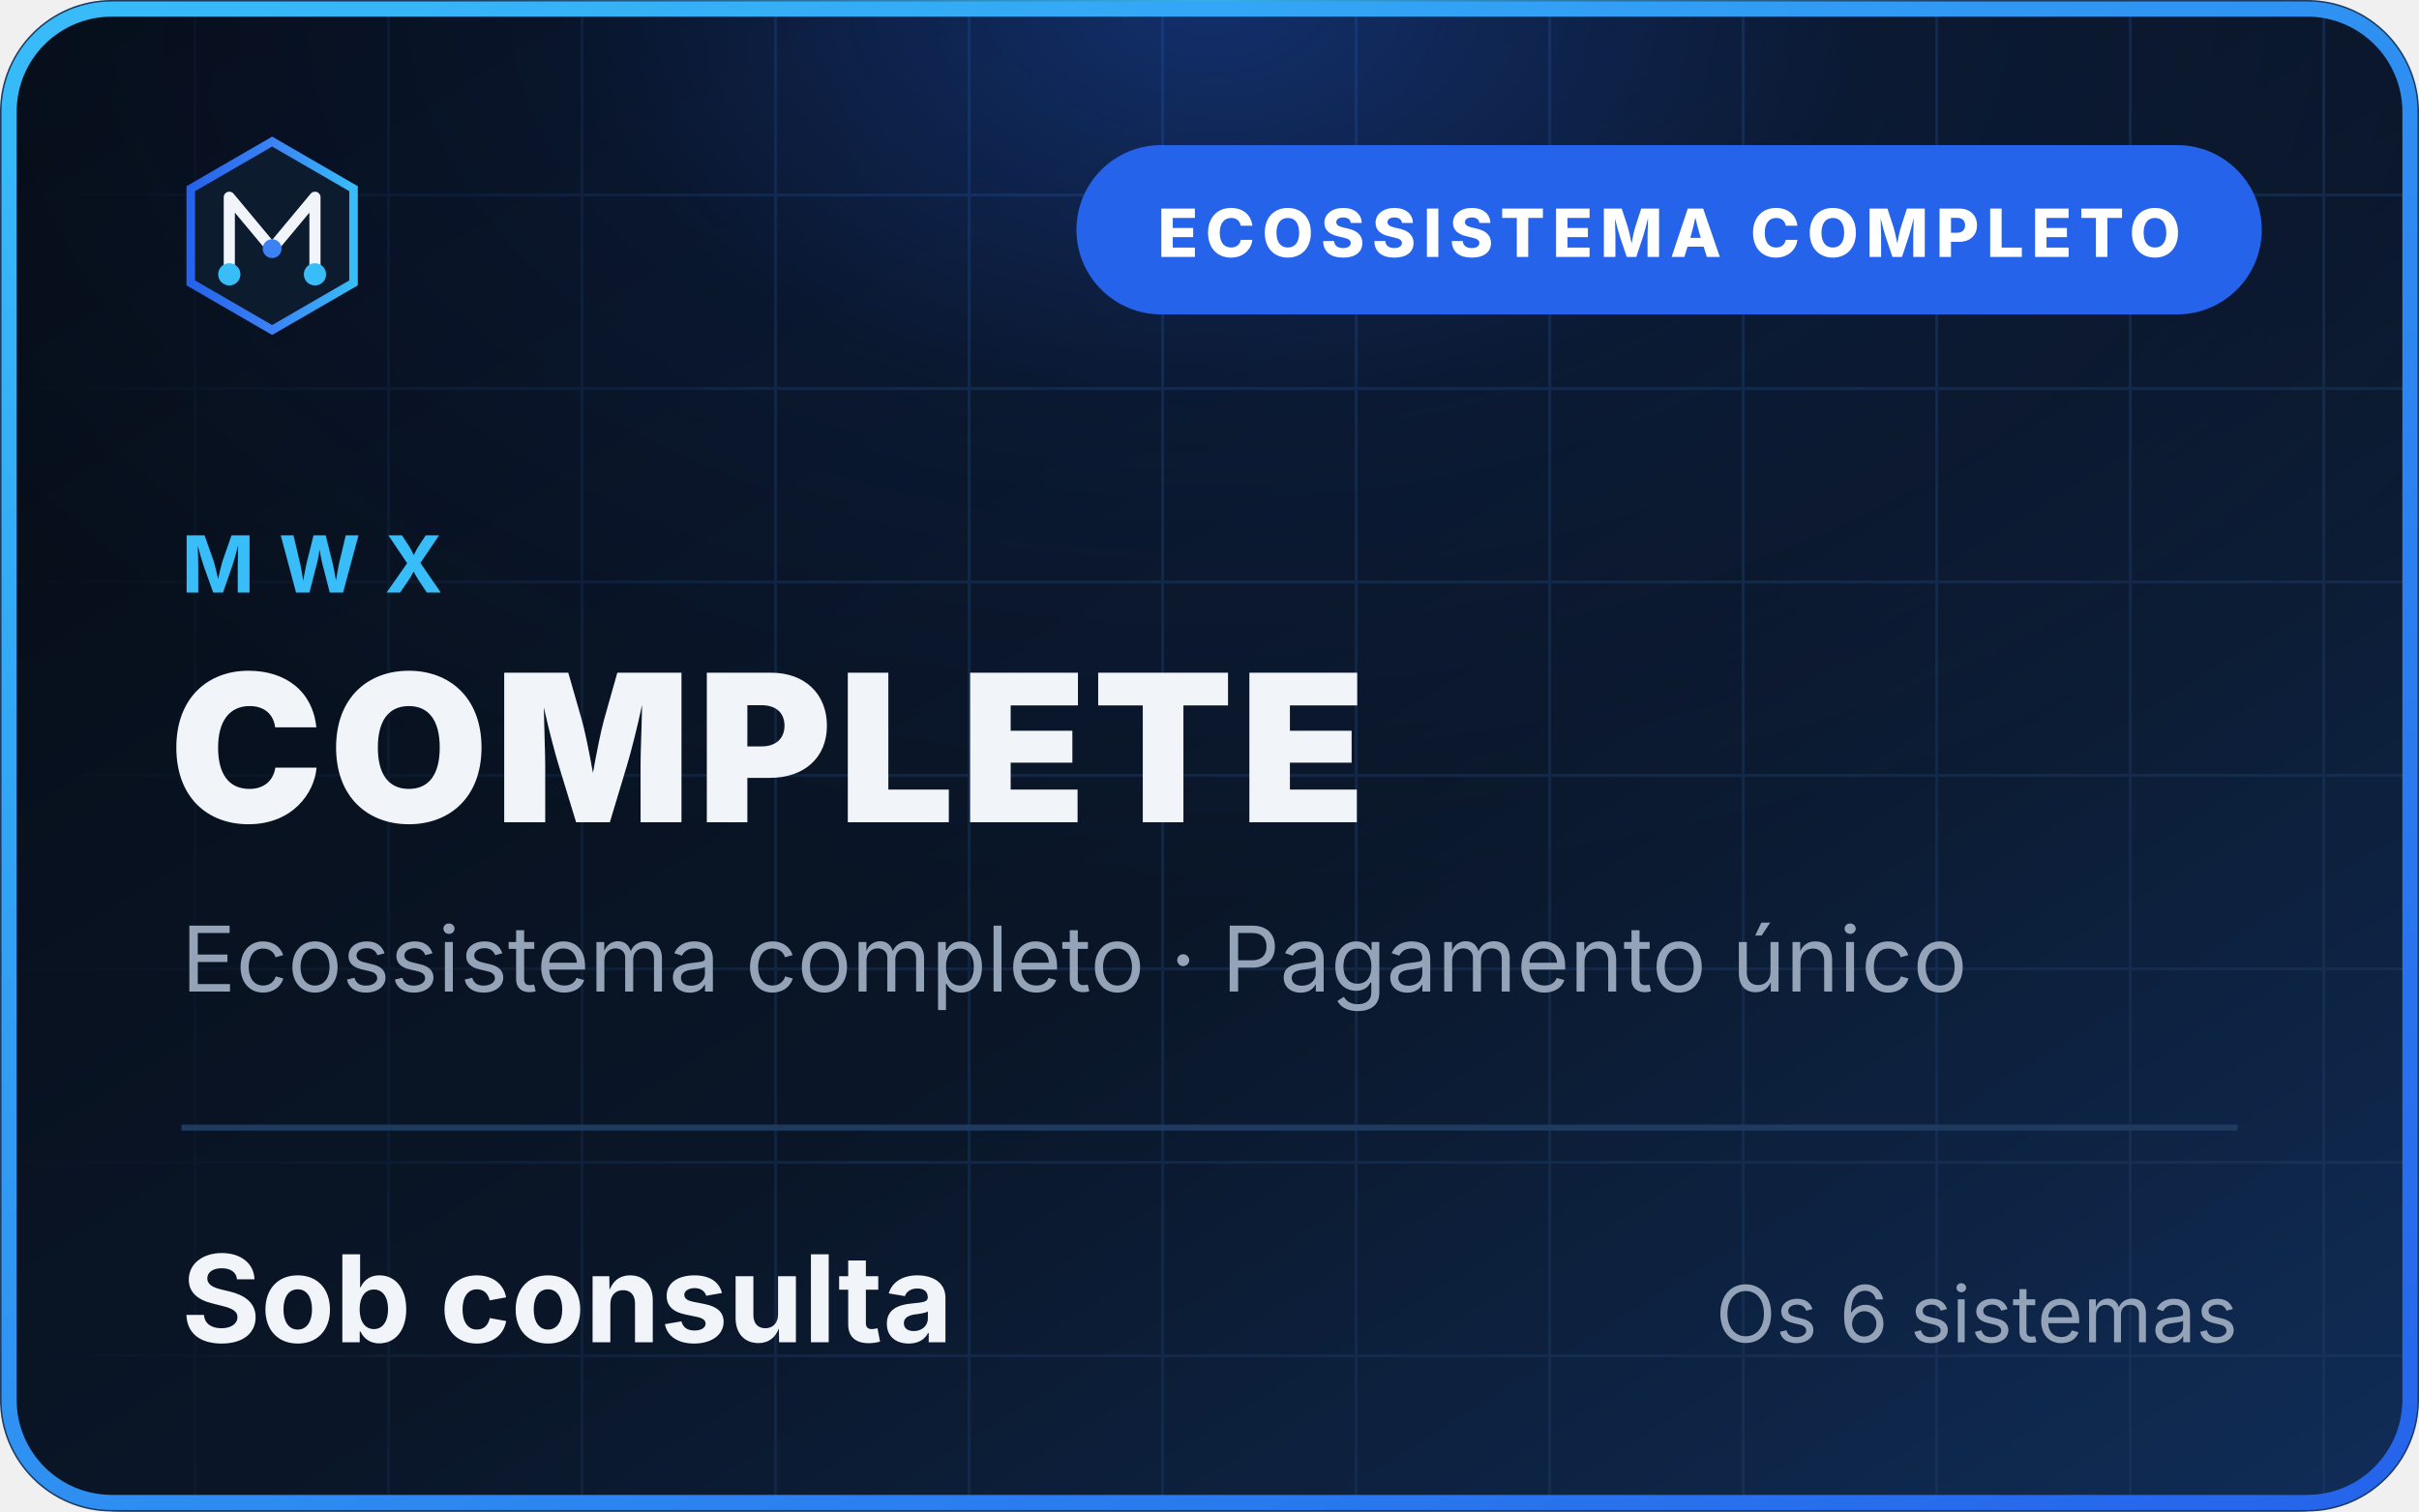
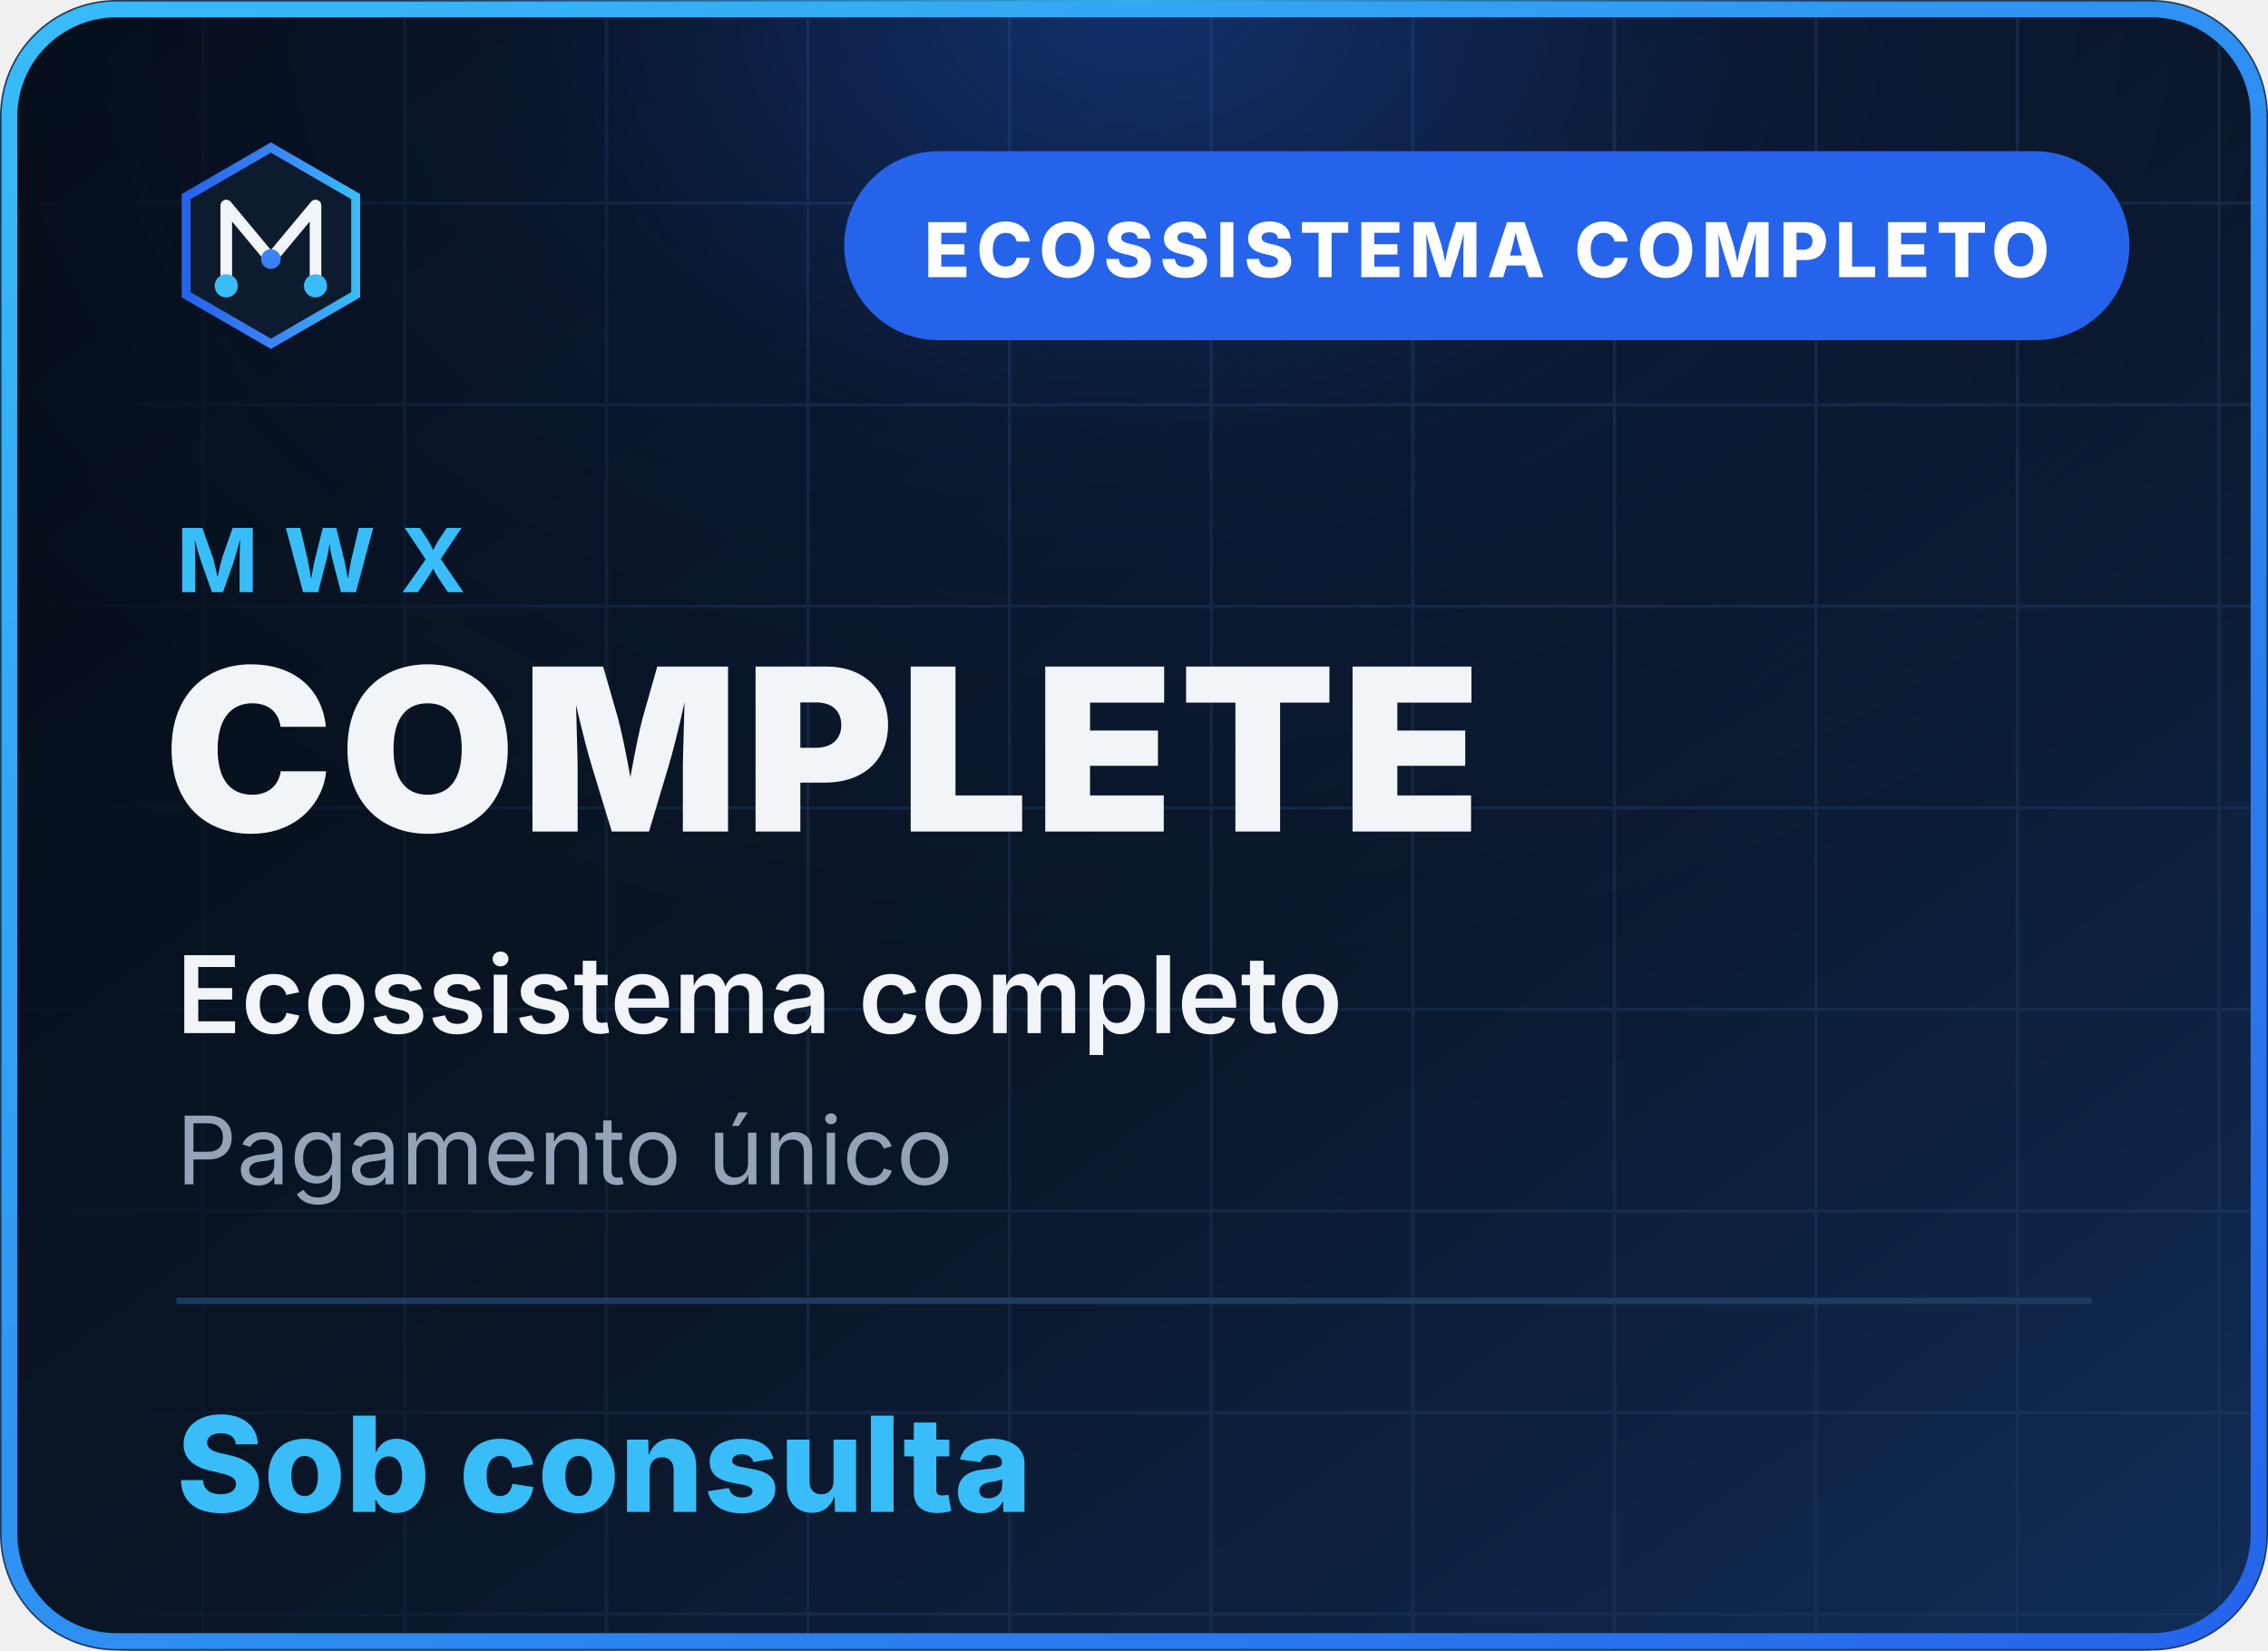
- <svg xmlns="http://www.w3.org/2000/svg" width="400" height="250" viewBox="0 0 400 250" role="img" aria-label="MWX COMPLETE — Ecossistema completo · Pagamento único. Valor sob consulta." font-family="'Segoe UI', 'Inter', 'Helvetica Neue', Arial, sans-serif">
+ <svg xmlns="http://www.w3.org/2000/svg" width="360" height="262" viewBox="0 0 360 262" role="img" aria-label="MWX COMPLETE: Ecossistema completo, Pagamento único. Valor sob consulta." font-family="'Segoe UI', 'Inter', 'Helvetica Neue', Arial, sans-serif">
  <defs>
    <linearGradient id="bgpcomplete" x1="0" y1="0" x2="1" y2="1">
      <stop offset="0" stop-color="#050B14" />
      <stop offset=".55" stop-color="#0A1628" />
      <stop offset="1" stop-color="#102D58" />
    </linearGradient>
    <radialGradient id="glowpcomplete" cx="0.5" cy="0.0" r=".6">
      <stop offset="0" stop-color="#2563EB" stop-opacity=".38" />
      <stop offset=".45" stop-color="#2563EB" stop-opacity=".08" />
      <stop offset="1" stop-color="#2563EB" stop-opacity="0" />
    </radialGradient>
    <pattern id="gridpcomplete" width="32" height="32" patternUnits="userSpaceOnUse">
      <path d="M32 0H0V32" fill="none" stroke="#1E3A5F" stroke-width="1" opacity=".45" />
    </pattern>
    <linearGradient id="edgepcomplete" x1="0" y1="0" x2="1" y2="0">
      <stop offset="0" stop-color="#38BDF8" stop-opacity="0" />
      <stop offset=".5" stop-color="#38BDF8" stop-opacity=".9" />
      <stop offset="1" stop-color="#38BDF8" stop-opacity="0" />
    </linearGradient>
    <linearGradient id="txtpcomplete" x1="0" y1="0" x2="1" y2="0">
      <stop offset="0" stop-color="#2563EB" />
      <stop offset=".5" stop-color="#3B82F6" />
      <stop offset="1" stop-color="#38BDF8" />
    </linearGradient>
    <linearGradient id="fadepcomplete" x1="0" y1="0" x2="1" y2="0">
      <stop offset="0" stop-color="#fff" stop-opacity="0" />
      <stop offset=".35" stop-color="#fff" stop-opacity=".9" />
      <stop offset="1" stop-color="#fff" />
    </linearGradient>
    <mask id="gmpcomplete">
-       <rect width="400" height="250" fill="url(#fadepcomplete)" />
+       <rect width="360" height="262" fill="url(#fadepcomplete)" />
    </mask>
    <clipPath id="clippcomplete">
-       <rect width="400" height="250" rx="20" />
+       <rect width="360" height="262" rx="20" />
    </clipPath>
    <linearGradient id="hlpcomplete" x1="0" y1="0" x2="1" y2="1">
      <stop offset="0" stop-color="#38BDF8" />
      <stop offset="1" stop-color="#2563EB" />
    </linearGradient>
  </defs>
  <g clip-path="url(#clippcomplete)">
-     <rect width="400" height="250" fill="url(#bgpcomplete)" />
-     <rect width="400" height="250" fill="url(#gridpcomplete)" mask="url(#gmpcomplete)" />
-     <rect width="400" height="250" fill="url(#glowpcomplete)" />
+     <rect width="360" height="262" fill="url(#bgpcomplete)" />
+     <rect width="360" height="262" fill="url(#gridpcomplete)" mask="url(#gmpcomplete)" />
+     <rect width="360" height="262" fill="url(#glowpcomplete)" />
  </g>
-   <rect x=".5" y=".5" width="399" height="249" rx="18" fill="none" stroke="#1E3A5F" />
-   <rect x="72" y="0" width="256" height="1.2" fill="url(#edgepcomplete)" />
-   <rect x="1.5" y="1.5" width="397" height="247" rx="17" fill="none" stroke="url(#hlpcomplete)" stroke-width="2.5" />
-   <rect x="178" y="24" width="196" height="28" rx="14" fill="#2563EB" />
-   <text x="276" y="42.5" text-anchor="middle" fill="#fff" font-size="11" font-weight="800" letter-spacing="1.2">ECOSSISTEMA COMPLETO</text>
-   <g transform="translate(28 22) scale(0.7083)">
+   <rect x=".5" y=".5" width="359" height="261" rx="18" fill="none" stroke="#1E3A5F" />
+   <rect x="65" y="0" width="230" height="1.2" fill="url(#edgepcomplete)" />
+   <rect x="1.5" y="1.5" width="357" height="259" rx="17" fill="none" stroke="url(#hlpcomplete)" stroke-width="2.5" />
+   <rect x="134" y="24" width="204" height="30" rx="15" fill="#2563EB" />
+   <text x="236" y="44" text-anchor="middle" fill="#fff" font-size="12" font-weight="800" letter-spacing="1">ECOSSISTEMA COMPLETO</text>
+   <g transform="translate(26 22) scale(0.7083)">
    <path d="M24 2 43 13v22L24 46 5 35V13Z" fill="#0D1B2E" stroke="url(#txtpcomplete)" stroke-width="2" />
    <path d="M14 33V15l10 12 10-12v18" fill="none" stroke="#F1F5F9" stroke-width="2.6" stroke-linecap="round" stroke-linejoin="round" />
    <circle cx="14" cy="33" r="2.6" fill="#38BDF8" />
    <circle cx="34" cy="33" r="2.6" fill="#38BDF8" />
    <circle cx="24" cy="27" r="2.2" fill="#3B82F6" />
  </g>
-   <text x="30" y="98" fill="#38BDF8" font-size="13" font-weight="700" letter-spacing="4">MWX</text>
-   <text x="28" y="136" fill="#F1F5F9" font-size="34" font-weight="900" letter-spacing="1">COMPLETE</text>
-   <text x="30" y="164" fill="#94A3B8" font-size="15">Ecossistema completo · Pagamento único</text>
-   <rect x="30" y="186" width="340" height="1" fill="#1E3A5F" />
-   <text x="30" y="222" fill="#F1F5F9" font-size="20" font-weight="700">Sob consulta</text>
-   <text x="370" y="222" text-anchor="end" fill="#94A3B8" font-size="13">Os 6 sistemas</text>
+   <text x="28" y="94" fill="#38BDF8" font-size="14" font-weight="700" letter-spacing="4">MWX</text>
+   <text x="26" y="132" fill="#F1F5F9" font-size="36" font-weight="900" letter-spacing="1">COMPLETE</text>
+   <text x="28" y="164" fill="#F1F5F9" font-size="17" font-weight="600">Ecossistema completo</text>
+   <text x="28" y="188" fill="#94A3B8" font-size="15">Pagamento único</text>
+   <rect x="28" y="206" width="304" height="1" fill="#1E3A5F" />
+   <text x="28" y="240" fill="#38BDF8" font-size="21" font-weight="800">Sob consulta</text>
</svg>
